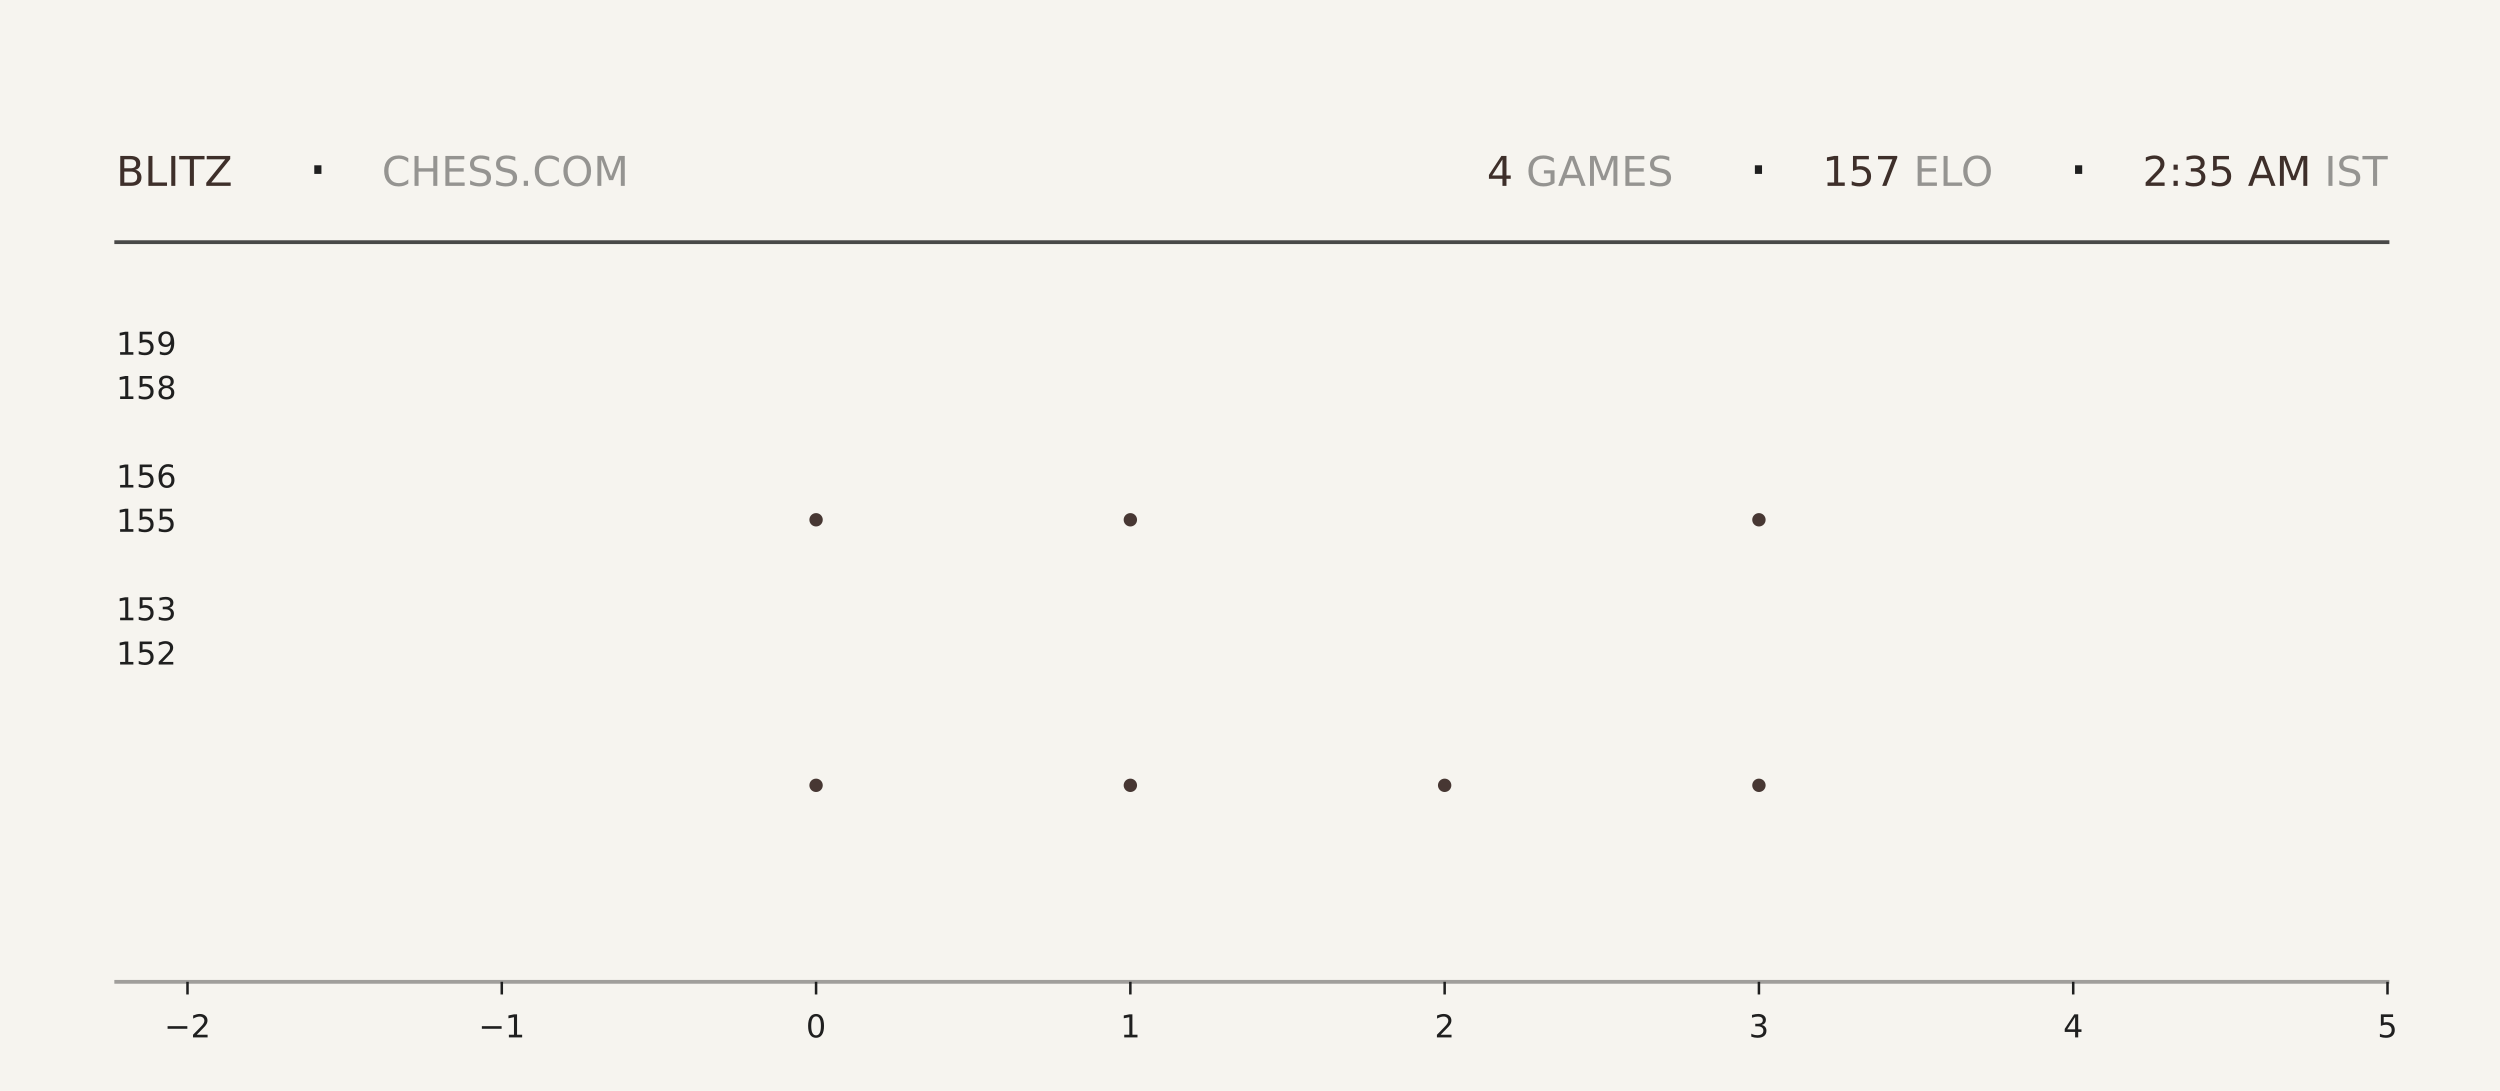
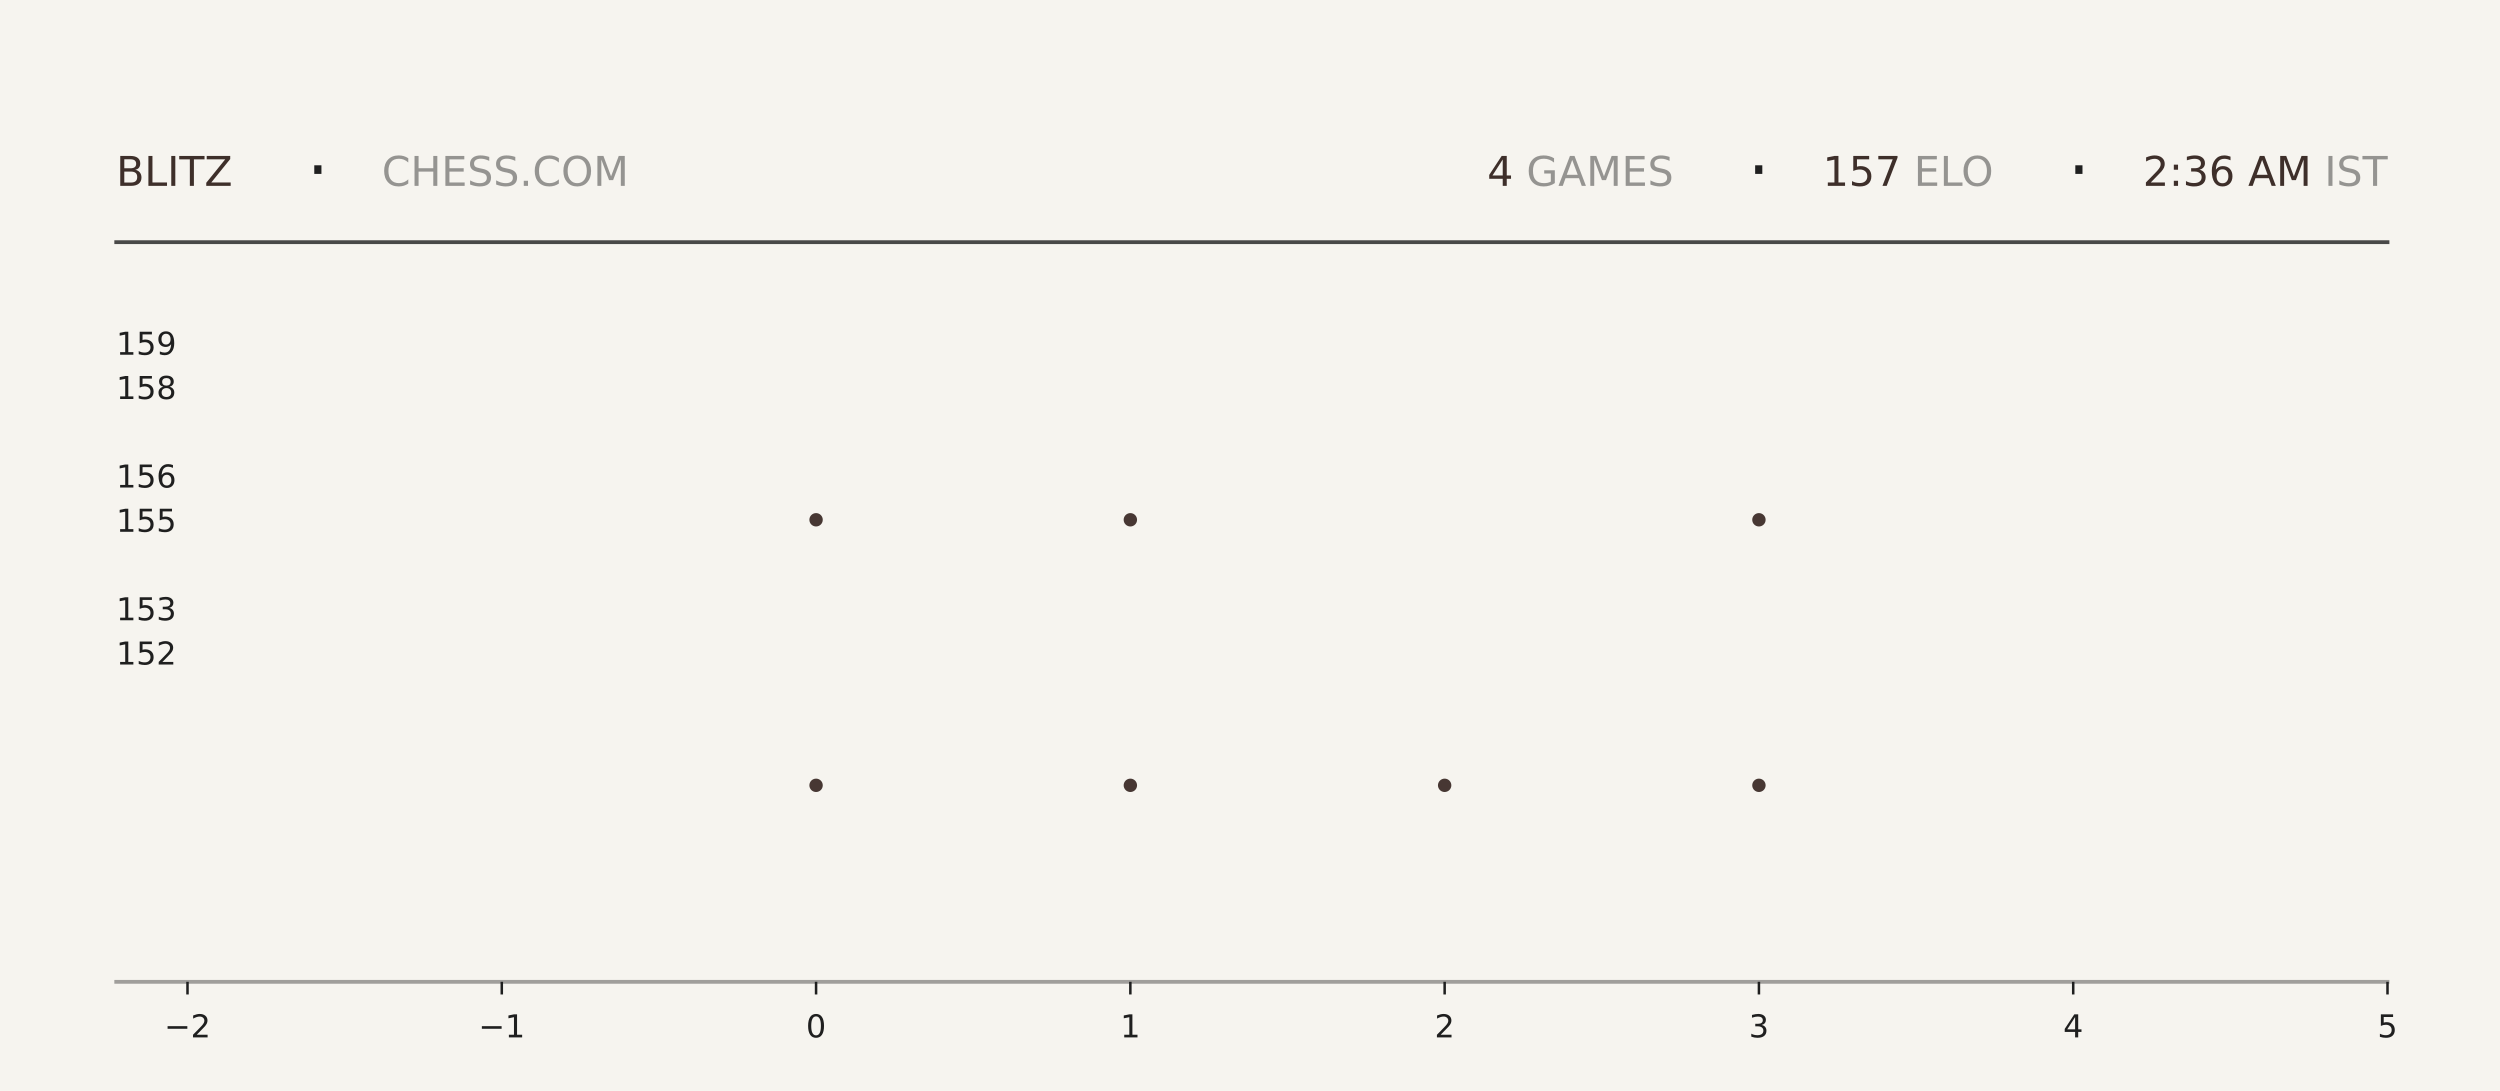
<svg xmlns="http://www.w3.org/2000/svg" xmlns:xlink="http://www.w3.org/1999/xlink" width="792pt" height="345.6pt" viewBox="0 0 792 345.6" version="1.1">
  <defs>
    <style type="text/css">*{stroke-linejoin: round; stroke-linecap: butt}</style>
  </defs>
  <g id="figure_1">
    <g id="patch_1">
      <path d="M 0 345.6  L 792 345.6  L 792 0  L 0 0  z " style="fill: #f6f4ef" />
    </g>
    <g id="axes_1">
      <g id="patch_2">
        <path d="M 59.4 311.04  L 756.36 311.04  L 756.36 103.68  L 59.4 103.68  z " style="fill: #f6f4ef" />
      </g>
      <g id="PathCollection_1">
        <defs>
-           <path id="m1b6cfe4c0a" d="M 0 2.121  C 0.563 2.121 1.102 1.898 1.5 1.5  C 1.898 1.102 2.121 0.563 2.121 0  C 2.121 -0.563 1.898 -1.102 1.5 -1.5  C 1.102 -1.898 0.563 -2.121 0 -2.121  C -0.563 -2.121 -1.102 -1.898 -1.5 -1.5  C -1.898 -1.102 -2.121 -0.563 -2.121 0  C -2.121 0.563 -1.898 1.102 -1.5 1.5  C -1.102 1.898 -0.563 2.121 0 2.121  z " />
-         </defs>
-         <g clip-path="url(#p69d5fe572d)">
-           <use xlink:href="#m1b6cfe4c0a" x="258.531" y="248.79" style="fill: #3e2f2a; fill-opacity: 0.95" />
-           <use xlink:href="#m1b6cfe4c0a" x="258.531" y="164.668" style="fill: #3e2f2a; fill-opacity: 0.95" />
+           <path id="m767ccc9239" d="M 0 2.121  C 0.563 2.121 1.102 1.898 1.5 1.5  C 1.898 1.102 2.121 0.563 2.121 0  C 2.121 -0.563 1.898 -1.102 1.5 -1.5  C 1.102 -1.898 0.563 -2.121 0 -2.121  C -0.563 -2.121 -1.102 -1.898 -1.5 -1.5  C -1.898 -1.102 -2.121 -0.563 -2.121 0  C -2.121 0.563 -1.898 1.102 -1.5 1.5  C -1.102 1.898 -0.563 2.121 0 2.121  z " />
+         </defs>
+         <g clip-path="url(#p3a43e625e9)">
+           <use xlink:href="#m767ccc9239" x="258.531" y="248.79" style="fill: #3e2f2a; fill-opacity: 0.95" />
+           <use xlink:href="#m767ccc9239" x="258.531" y="164.668" style="fill: #3e2f2a; fill-opacity: 0.95" />
        </g>
      </g>
      <g id="PathCollection_2">
-         <g clip-path="url(#p69d5fe572d)">
-           <use xlink:href="#m1b6cfe4c0a" x="358.097" y="248.79" style="fill: #3e2f2a; fill-opacity: 0.95" />
-           <use xlink:href="#m1b6cfe4c0a" x="358.097" y="164.668" style="fill: #3e2f2a; fill-opacity: 0.95" />
-           <use xlink:href="#m1b6cfe4c0a" x="358.097" y="80.547" style="fill: #3e2f2a; fill-opacity: 0.95" />
+         <g clip-path="url(#p3a43e625e9)">
+           <use xlink:href="#m767ccc9239" x="358.097" y="248.79" style="fill: #3e2f2a; fill-opacity: 0.95" />
+           <use xlink:href="#m767ccc9239" x="358.097" y="164.668" style="fill: #3e2f2a; fill-opacity: 0.95" />
+           <use xlink:href="#m767ccc9239" x="358.097" y="80.547" style="fill: #3e2f2a; fill-opacity: 0.95" />
        </g>
      </g>
      <g id="PathCollection_3">
-         <g clip-path="url(#p69d5fe572d)">
-           <use xlink:href="#m1b6cfe4c0a" x="457.663" y="248.79" style="fill: #3e2f2a; fill-opacity: 0.95" />
+         <g clip-path="url(#p3a43e625e9)">
+           <use xlink:href="#m767ccc9239" x="457.663" y="248.79" style="fill: #3e2f2a; fill-opacity: 0.95" />
        </g>
      </g>
      <g id="PathCollection_4">
-         <g clip-path="url(#p69d5fe572d)">
-           <use xlink:href="#m1b6cfe4c0a" x="557.229" y="248.79" style="fill: #3e2f2a; fill-opacity: 0.95" />
-           <use xlink:href="#m1b6cfe4c0a" x="557.229" y="164.668" style="fill: #3e2f2a; fill-opacity: 0.95" />
-           <use xlink:href="#m1b6cfe4c0a" x="557.229" y="80.547" style="fill: #3e2f2a; fill-opacity: 0.95" />
+         <g clip-path="url(#p3a43e625e9)">
+           <use xlink:href="#m767ccc9239" x="557.229" y="248.79" style="fill: #3e2f2a; fill-opacity: 0.95" />
+           <use xlink:href="#m767ccc9239" x="557.229" y="164.668" style="fill: #3e2f2a; fill-opacity: 0.95" />
+           <use xlink:href="#m767ccc9239" x="557.229" y="80.547" style="fill: #3e2f2a; fill-opacity: 0.95" />
        </g>
      </g>
      <g id="matplotlib.axis_1">
        <g id="xtick_1">
          <g id="line2d_1">
            <defs>
-               <path id="m813e74ff51" d="M 0 0  L 0 4  " style="stroke: #1f1f1f; stroke-width: 0.8" />
+               <path id="m8a69b4853e" d="M 0 0  L 0 4  " style="stroke: #1f1f1f; stroke-width: 0.8" />
            </defs>
            <g>
-               <use xlink:href="#m813e74ff51" x="59.4" y="311.04" style="fill: #1f1f1f; stroke: #1f1f1f; stroke-width: 0.8" />
+               <use xlink:href="#m8a69b4853e" x="59.4" y="311.04" style="fill: #1f1f1f; stroke: #1f1f1f; stroke-width: 0.8" />
            </g>
          </g>
          <g id="text_1">
            <g style="fill: #1f1f1f" transform="translate(52.02891 328.6384) scale(0.1 -0.1)">
              <defs>
                <path id="DejaVuSans-2212" d="M 678 2272  L 4684 2272  L 4684 1741  L 678 1741  L 678 2272  z " transform="scale(0.015625)" />
                <path id="DejaVuSans-32" d="M 1228 531  L 3431 531  L 3431 0  L 469 0  L 469 531  Q 828 903 1448 1529  Q 2069 2156 2228 2338  Q 2531 2678 2651 2914  Q 2772 3150 2772 3378  Q 2772 3750 2511 3984  Q 2250 4219 1831 4219  Q 1534 4219 1204 4116  Q 875 4013 500 3803  L 500 4441  Q 881 4594 1212 4672  Q 1544 4750 1819 4750  Q 2544 4750 2975 4387  Q 3406 4025 3406 3419  Q 3406 3131 3298 2873  Q 3191 2616 2906 2266  Q 2828 2175 2409 1742  Q 1991 1309 1228 531  z " transform="scale(0.015625)" />
              </defs>
              <use xlink:href="#DejaVuSans-2212" />
              <use xlink:href="#DejaVuSans-32" transform="translate(83.78906 0)" />
            </g>
          </g>
        </g>
        <g id="xtick_2">
          <g id="line2d_2">
            <g>
-               <use xlink:href="#m813e74ff51" x="158.966" y="311.04" style="fill: #1f1f1f; stroke: #1f1f1f; stroke-width: 0.8" />
+               <use xlink:href="#m8a69b4853e" x="158.966" y="311.04" style="fill: #1f1f1f; stroke: #1f1f1f; stroke-width: 0.8" />
            </g>
          </g>
          <g id="text_2">
            <g style="fill: #1f1f1f" transform="translate(151.5946 328.6384) scale(0.1 -0.1)">
              <defs>
                <path id="DejaVuSans-31" d="M 794 531  L 1825 531  L 1825 4091  L 703 3866  L 703 4441  L 1819 4666  L 2450 4666  L 2450 531  L 3481 531  L 3481 0  L 794 0  L 794 531  z " transform="scale(0.015625)" />
              </defs>
              <use xlink:href="#DejaVuSans-2212" />
              <use xlink:href="#DejaVuSans-31" transform="translate(83.78906 0)" />
            </g>
          </g>
        </g>
        <g id="xtick_3">
          <g id="line2d_3">
            <g>
-               <use xlink:href="#m813e74ff51" x="258.531" y="311.04" style="fill: #1f1f1f; stroke: #1f1f1f; stroke-width: 0.8" />
+               <use xlink:href="#m8a69b4853e" x="258.531" y="311.04" style="fill: #1f1f1f; stroke: #1f1f1f; stroke-width: 0.8" />
            </g>
          </g>
          <g id="text_3">
            <g style="fill: #1f1f1f" transform="translate(255.3502 328.6384) scale(0.1 -0.1)">
              <defs>
                <path id="DejaVuSans-30" d="M 2034 4250  Q 1547 4250 1301 3770  Q 1056 3291 1056 2328  Q 1056 1369 1301 889  Q 1547 409 2034 409  Q 2525 409 2770 889  Q 3016 1369 3016 2328  Q 3016 3291 2770 3770  Q 2525 4250 2034 4250  z M 2034 4750  Q 2819 4750 3233 4129  Q 3647 3509 3647 2328  Q 3647 1150 3233 529  Q 2819 -91 2034 -91  Q 1250 -91 836 529  Q 422 1150 422 2328  Q 422 3509 836 4129  Q 1250 4750 2034 4750  z " transform="scale(0.015625)" />
              </defs>
              <use xlink:href="#DejaVuSans-30" />
            </g>
          </g>
        </g>
        <g id="xtick_4">
          <g id="line2d_4">
            <g>
-               <use xlink:href="#m813e74ff51" x="358.097" y="311.04" style="fill: #1f1f1f; stroke: #1f1f1f; stroke-width: 0.8" />
+               <use xlink:href="#m8a69b4853e" x="358.097" y="311.04" style="fill: #1f1f1f; stroke: #1f1f1f; stroke-width: 0.8" />
            </g>
          </g>
          <g id="text_4">
            <g style="fill: #1f1f1f" transform="translate(354.9159 328.6384) scale(0.1 -0.1)">
              <use xlink:href="#DejaVuSans-31" />
            </g>
          </g>
        </g>
        <g id="xtick_5">
          <g id="line2d_5">
            <g>
-               <use xlink:href="#m813e74ff51" x="457.663" y="311.04" style="fill: #1f1f1f; stroke: #1f1f1f; stroke-width: 0.8" />
+               <use xlink:href="#m8a69b4853e" x="457.663" y="311.04" style="fill: #1f1f1f; stroke: #1f1f1f; stroke-width: 0.8" />
            </g>
          </g>
          <g id="text_5">
            <g style="fill: #1f1f1f" transform="translate(454.4816 328.6384) scale(0.1 -0.1)">
              <use xlink:href="#DejaVuSans-32" />
            </g>
          </g>
        </g>
        <g id="xtick_6">
          <g id="line2d_6">
            <g>
-               <use xlink:href="#m813e74ff51" x="557.229" y="311.04" style="fill: #1f1f1f; stroke: #1f1f1f; stroke-width: 0.8" />
+               <use xlink:href="#m8a69b4853e" x="557.229" y="311.04" style="fill: #1f1f1f; stroke: #1f1f1f; stroke-width: 0.8" />
            </g>
          </g>
          <g id="text_6">
            <g style="fill: #1f1f1f" transform="translate(554.0473 328.6384) scale(0.1 -0.1)">
              <defs>
                <path id="DejaVuSans-33" d="M 2597 2516  Q 3050 2419 3304 2112  Q 3559 1806 3559 1356  Q 3559 666 3084 287  Q 2609 -91 1734 -91  Q 1441 -91 1130 -33  Q 819 25 488 141  L 488 750  Q 750 597 1062 519  Q 1375 441 1716 441  Q 2309 441 2620 675  Q 2931 909 2931 1356  Q 2931 1769 2642 2001  Q 2353 2234 1838 2234  L 1294 2234  L 1294 2753  L 1863 2753  Q 2328 2753 2575 2939  Q 2822 3125 2822 3475  Q 2822 3834 2567 4026  Q 2313 4219 1838 4219  Q 1578 4219 1281 4162  Q 984 4106 628 3988  L 628 4550  Q 988 4650 1302 4700  Q 1616 4750 1894 4750  Q 2613 4750 3031 4423  Q 3450 4097 3450 3541  Q 3450 3153 3228 2886  Q 3006 2619 2597 2516  z " transform="scale(0.015625)" />
              </defs>
              <use xlink:href="#DejaVuSans-33" />
            </g>
          </g>
        </g>
        <g id="xtick_7">
          <g id="line2d_7">
            <g>
-               <use xlink:href="#m813e74ff51" x="656.794" y="311.04" style="fill: #1f1f1f; stroke: #1f1f1f; stroke-width: 0.8" />
+               <use xlink:href="#m8a69b4853e" x="656.794" y="311.04" style="fill: #1f1f1f; stroke: #1f1f1f; stroke-width: 0.8" />
            </g>
          </g>
          <g id="text_7">
            <g style="fill: #1f1f1f" transform="translate(653.613 328.6384) scale(0.1 -0.1)">
              <defs>
                <path id="DejaVuSans-34" d="M 2419 4116  L 825 1625  L 2419 1625  L 2419 4116  z M 2253 4666  L 3047 4666  L 3047 1625  L 3713 1625  L 3713 1100  L 3047 1100  L 3047 0  L 2419 0  L 2419 1100  L 313 1100  L 313 1709  L 2253 4666  z " transform="scale(0.015625)" />
              </defs>
              <use xlink:href="#DejaVuSans-34" />
            </g>
          </g>
        </g>
        <g id="xtick_8">
          <g id="line2d_8">
            <g>
-               <use xlink:href="#m813e74ff51" x="756.36" y="311.04" style="fill: #1f1f1f; stroke: #1f1f1f; stroke-width: 0.8" />
+               <use xlink:href="#m8a69b4853e" x="756.36" y="311.04" style="fill: #1f1f1f; stroke: #1f1f1f; stroke-width: 0.8" />
            </g>
          </g>
          <g id="text_8">
            <g style="fill: #1f1f1f" transform="translate(753.1788 328.6384) scale(0.1 -0.1)">
              <defs>
                <path id="DejaVuSans-35" d="M 691 4666  L 3169 4666  L 3169 4134  L 1269 4134  L 1269 2991  Q 1406 3038 1543 3061  Q 1681 3084 1819 3084  Q 2600 3084 3056 2656  Q 3513 2228 3513 1497  Q 3513 744 3044 326  Q 2575 -91 1722 -91  Q 1428 -91 1123 -41  Q 819 9 494 109  L 494 744  Q 775 591 1075 516  Q 1375 441 1709 441  Q 2250 441 2565 725  Q 2881 1009 2881 1497  Q 2881 1984 2565 2268  Q 2250 2553 1709 2553  Q 1456 2553 1204 2497  Q 953 2441 691 2322  L 691 4666  z " transform="scale(0.015625)" />
              </defs>
              <use xlink:href="#DejaVuSans-35" />
            </g>
          </g>
        </g>
      </g>
      <g id="matplotlib.axis_2">
        <g id="ytick_1">
          <g id="line2d_9" />
          <g id="text_9">
            <g style="fill: #1f1f1f" transform="translate(36.8125 210.5283) scale(0.1 -0.1)">
              <use xlink:href="#DejaVuSans-31" />
              <use xlink:href="#DejaVuSans-35" transform="translate(63.62305 0)" />
              <use xlink:href="#DejaVuSans-32" transform="translate(127.2461 0)" />
            </g>
          </g>
        </g>
        <g id="ytick_2">
          <g id="line2d_10" />
          <g id="text_10">
            <g style="fill: #1f1f1f" transform="translate(36.8125 196.508) scale(0.1 -0.1)">
              <use xlink:href="#DejaVuSans-31" />
              <use xlink:href="#DejaVuSans-35" transform="translate(63.62305 0)" />
              <use xlink:href="#DejaVuSans-33" transform="translate(127.2461 0)" />
            </g>
          </g>
        </g>
        <g id="ytick_3">
          <g id="line2d_11" />
          <g id="text_11">
            <g style="fill: #1f1f1f" transform="translate(36.8125 168.4675) scale(0.1 -0.1)">
              <use xlink:href="#DejaVuSans-31" />
              <use xlink:href="#DejaVuSans-35" transform="translate(63.62305 0)" />
              <use xlink:href="#DejaVuSans-35" transform="translate(127.2461 0)" />
            </g>
          </g>
        </g>
        <g id="ytick_4">
          <g id="line2d_12" />
          <g id="text_12">
            <g style="fill: #1f1f1f" transform="translate(36.8125 154.4472) scale(0.1 -0.1)">
              <defs>
                <path id="DejaVuSans-36" d="M 2113 2584  Q 1688 2584 1439 2293  Q 1191 2003 1191 1497  Q 1191 994 1439 701  Q 1688 409 2113 409  Q 2538 409 2786 701  Q 3034 994 3034 1497  Q 3034 2003 2786 2293  Q 2538 2584 2113 2584  z M 3366 4563  L 3366 3988  Q 3128 4100 2886 4159  Q 2644 4219 2406 4219  Q 1781 4219 1451 3797  Q 1122 3375 1075 2522  Q 1259 2794 1537 2939  Q 1816 3084 2150 3084  Q 2853 3084 3261 2657  Q 3669 2231 3669 1497  Q 3669 778 3244 343  Q 2819 -91 2113 -91  Q 1303 -91 875 529  Q 447 1150 447 2328  Q 447 3434 972 4092  Q 1497 4750 2381 4750  Q 2619 4750 2861 4703  Q 3103 4656 3366 4563  z " transform="scale(0.015625)" />
              </defs>
              <use xlink:href="#DejaVuSans-31" />
              <use xlink:href="#DejaVuSans-35" transform="translate(63.62305 0)" />
              <use xlink:href="#DejaVuSans-36" transform="translate(127.2461 0)" />
            </g>
          </g>
        </g>
        <g id="ytick_5">
          <g id="line2d_13" />
          <g id="text_13">
            <g style="fill: #1f1f1f" transform="translate(36.8125 126.4066) scale(0.1 -0.1)">
              <defs>
                <path id="DejaVuSans-38" d="M 2034 2216  Q 1584 2216 1326 1975  Q 1069 1734 1069 1313  Q 1069 891 1326 650  Q 1584 409 2034 409  Q 2484 409 2743 651  Q 3003 894 3003 1313  Q 3003 1734 2745 1975  Q 2488 2216 2034 2216  z M 1403 2484  Q 997 2584 770 2862  Q 544 3141 544 3541  Q 544 4100 942 4425  Q 1341 4750 2034 4750  Q 2731 4750 3128 4425  Q 3525 4100 3525 3541  Q 3525 3141 3298 2862  Q 3072 2584 2669 2484  Q 3125 2378 3379 2068  Q 3634 1759 3634 1313  Q 3634 634 3220 271  Q 2806 -91 2034 -91  Q 1263 -91 848 271  Q 434 634 434 1313  Q 434 1759 690 2068  Q 947 2378 1403 2484  z M 1172 3481  Q 1172 3119 1398 2916  Q 1625 2713 2034 2713  Q 2441 2713 2670 2916  Q 2900 3119 2900 3481  Q 2900 3844 2670 4047  Q 2441 4250 2034 4250  Q 1625 4250 1398 4047  Q 1172 3844 1172 3481  z " transform="scale(0.015625)" />
              </defs>
              <use xlink:href="#DejaVuSans-31" />
              <use xlink:href="#DejaVuSans-35" transform="translate(63.62305 0)" />
              <use xlink:href="#DejaVuSans-38" transform="translate(127.2461 0)" />
            </g>
          </g>
        </g>
        <g id="ytick_6">
          <g id="line2d_14" />
          <g id="text_14">
            <g style="fill: #1f1f1f" transform="translate(36.8125 112.3863) scale(0.1 -0.1)">
              <defs>
                <path id="DejaVuSans-39" d="M 703 97  L 703 672  Q 941 559 1184 500  Q 1428 441 1663 441  Q 2288 441 2617 861  Q 2947 1281 2994 2138  Q 2813 1869 2534 1725  Q 2256 1581 1919 1581  Q 1219 1581 811 2004  Q 403 2428 403 3163  Q 403 3881 828 4315  Q 1253 4750 1959 4750  Q 2769 4750 3195 4129  Q 3622 3509 3622 2328  Q 3622 1225 3098 567  Q 2575 -91 1691 -91  Q 1453 -91 1209 -44  Q 966 3 703 97  z M 1959 2075  Q 2384 2075 2632 2365  Q 2881 2656 2881 3163  Q 2881 3666 2632 3958  Q 2384 4250 1959 4250  Q 1534 4250 1286 3958  Q 1038 3666 1038 3163  Q 1038 2656 1286 2365  Q 1534 2075 1959 2075  z " transform="scale(0.015625)" />
              </defs>
              <use xlink:href="#DejaVuSans-31" />
              <use xlink:href="#DejaVuSans-35" transform="translate(63.62305 0)" />
              <use xlink:href="#DejaVuSans-39" transform="translate(127.2461 0)" />
            </g>
          </g>
        </g>
      </g>
    </g>
    <g id="line2d_15">
      <path d="M 36.82 76.723  L 756.36 76.723  " style="fill: none; stroke: #1f1f1f; stroke-opacity: 0.8; stroke-width: 1.2; stroke-linecap: square" />
    </g>
    <g id="line2d_16">
      <path d="M 36.82 311.04  L 756.36 311.04  " style="fill: none; stroke: #1f1f1f; stroke-opacity: 0.4; stroke-width: 1.2; stroke-linecap: square" />
    </g>
    <g id="text_15">
      <g style="fill: #3e2f2a" transform="translate(36.82 58.88319) scale(0.13 -0.13)">
        <defs>
          <path id="DejaVuSans-42" d="M 1259 2228  L 1259 519  L 2272 519  Q 2781 519 3026 730  Q 3272 941 3272 1375  Q 3272 1813 3026 2020  Q 2781 2228 2272 2228  L 1259 2228  z M 1259 4147  L 1259 2741  L 2194 2741  Q 2656 2741 2882 2914  Q 3109 3088 3109 3444  Q 3109 3797 2882 3972  Q 2656 4147 2194 4147  L 1259 4147  z M 628 4666  L 2241 4666  Q 2963 4666 3353 4366  Q 3744 4066 3744 3513  Q 3744 3084 3544 2831  Q 3344 2578 2956 2516  Q 3422 2416 3680 2098  Q 3938 1781 3938 1306  Q 3938 681 3513 340  Q 3088 0 2303 0  L 628 0  L 628 4666  z " transform="scale(0.015625)" />
          <path id="DejaVuSans-4c" d="M 628 4666  L 1259 4666  L 1259 531  L 3531 531  L 3531 0  L 628 0  L 628 4666  z " transform="scale(0.015625)" />
          <path id="DejaVuSans-49" d="M 628 4666  L 1259 4666  L 1259 0  L 628 0  L 628 4666  z " transform="scale(0.015625)" />
          <path id="DejaVuSans-54" d="M -19 4666  L 3928 4666  L 3928 4134  L 2272 4134  L 2272 0  L 1638 0  L 1638 4134  L -19 4134  L -19 4666  z " transform="scale(0.015625)" />
          <path id="DejaVuSans-5a" d="M 359 4666  L 4025 4666  L 4025 4184  L 1075 531  L 4097 531  L 4097 0  L 288 0  L 288 481  L 3238 4134  L 359 4134  L 359 4666  z " transform="scale(0.015625)" />
        </defs>
        <use xlink:href="#DejaVuSans-42" />
        <use xlink:href="#DejaVuSans-4c" transform="translate(68.60352 0)" />
        <use xlink:href="#DejaVuSans-49" transform="translate(124.3164 0)" />
        <use xlink:href="#DejaVuSans-54" transform="translate(153.8086 0)" />
        <use xlink:href="#DejaVuSans-5a" transform="translate(214.8926 0)" />
      </g>
    </g>
    <g id="text_16">
      <g style="fill: #1f1f1f" transform="translate(97.21 61.36662) scale(0.22 -0.22)">
        <defs>
          <path id="DejaVuSans-b7" d="M 684 2619  L 1344 2619  L 1344 1825  L 684 1825  L 684 2619  z " transform="scale(0.015625)" />
        </defs>
        <use xlink:href="#DejaVuSans-b7" />
      </g>
    </g>
    <g id="text_17">
      <g style="fill: #1f1f1f; opacity: 0.45" transform="translate(120.97 58.88319) scale(0.13 -0.13)">
        <defs>
          <path id="DejaVuSans-43" d="M 4122 4306  L 4122 3641  Q 3803 3938 3442 4084  Q 3081 4231 2675 4231  Q 1875 4231 1450 3742  Q 1025 3253 1025 2328  Q 1025 1406 1450 917  Q 1875 428 2675 428  Q 3081 428 3442 575  Q 3803 722 4122 1019  L 4122 359  Q 3791 134 3420 21  Q 3050 -91 2638 -91  Q 1578 -91 968 557  Q 359 1206 359 2328  Q 359 3453 968 4101  Q 1578 4750 2638 4750  Q 3056 4750 3426 4639  Q 3797 4528 4122 4306  z " transform="scale(0.015625)" />
          <path id="DejaVuSans-48" d="M 628 4666  L 1259 4666  L 1259 2753  L 3553 2753  L 3553 4666  L 4184 4666  L 4184 0  L 3553 0  L 3553 2222  L 1259 2222  L 1259 0  L 628 0  L 628 4666  z " transform="scale(0.015625)" />
          <path id="DejaVuSans-45" d="M 628 4666  L 3578 4666  L 3578 4134  L 1259 4134  L 1259 2753  L 3481 2753  L 3481 2222  L 1259 2222  L 1259 531  L 3634 531  L 3634 0  L 628 0  L 628 4666  z " transform="scale(0.015625)" />
          <path id="DejaVuSans-53" d="M 3425 4513  L 3425 3897  Q 3066 4069 2747 4153  Q 2428 4238 2131 4238  Q 1616 4238 1336 4038  Q 1056 3838 1056 3469  Q 1056 3159 1242 3001  Q 1428 2844 1947 2747  L 2328 2669  Q 3034 2534 3370 2195  Q 3706 1856 3706 1288  Q 3706 609 3251 259  Q 2797 -91 1919 -91  Q 1588 -91 1214 -16  Q 841 59 441 206  L 441 856  Q 825 641 1194 531  Q 1563 422 1919 422  Q 2459 422 2753 634  Q 3047 847 3047 1241  Q 3047 1584 2836 1778  Q 2625 1972 2144 2069  L 1759 2144  Q 1053 2284 737 2584  Q 422 2884 422 3419  Q 422 4038 858 4394  Q 1294 4750 2059 4750  Q 2388 4750 2728 4690  Q 3069 4631 3425 4513  z " transform="scale(0.015625)" />
          <path id="DejaVuSans-2e" d="M 684 794  L 1344 794  L 1344 0  L 684 0  L 684 794  z " transform="scale(0.015625)" />
          <path id="DejaVuSans-4f" d="M 2522 4238  Q 1834 4238 1429 3725  Q 1025 3213 1025 2328  Q 1025 1447 1429 934  Q 1834 422 2522 422  Q 3209 422 3611 934  Q 4013 1447 4013 2328  Q 4013 3213 3611 3725  Q 3209 4238 2522 4238  z M 2522 4750  Q 3503 4750 4090 4092  Q 4678 3434 4678 2328  Q 4678 1225 4090 567  Q 3503 -91 2522 -91  Q 1538 -91 948 565  Q 359 1222 359 2328  Q 359 3434 948 4092  Q 1538 4750 2522 4750  z " transform="scale(0.015625)" />
          <path id="DejaVuSans-4d" d="M 628 4666  L 1569 4666  L 2759 1491  L 3956 4666  L 4897 4666  L 4897 0  L 4281 0  L 4281 4097  L 3078 897  L 2444 897  L 1241 4097  L 1241 0  L 628 0  L 628 4666  z " transform="scale(0.015625)" />
        </defs>
        <use xlink:href="#DejaVuSans-43" />
        <use xlink:href="#DejaVuSans-48" transform="translate(69.82422 0)" />
        <use xlink:href="#DejaVuSans-45" transform="translate(145.0195 0)" />
        <use xlink:href="#DejaVuSans-53" transform="translate(208.2031 0)" />
        <use xlink:href="#DejaVuSans-53" transform="translate(271.6797 0)" />
        <use xlink:href="#DejaVuSans-2e" transform="translate(335.1562 0)" />
        <use xlink:href="#DejaVuSans-43" transform="translate(366.9434 0)" />
        <use xlink:href="#DejaVuSans-4f" transform="translate(436.7676 0)" />
        <use xlink:href="#DejaVuSans-4d" transform="translate(515.4785 0)" />
      </g>
    </g>
    <g id="text_18">
-       <g style="fill: #3e2f2a" transform="translate(471.06 58.88319) scale(0.13 -0.13)">
+       <g style="fill: #3e2f2a" transform="translate(471.15 58.88319) scale(0.13 -0.13)">
        <use xlink:href="#DejaVuSans-34" />
      </g>
    </g>
    <g id="text_19">
-       <g style="fill: #1f1f1f; opacity: 0.45" transform="translate(479.34 58.88319) scale(0.13 -0.13)">
+       <g style="fill: #1f1f1f; opacity: 0.45" transform="translate(479.43 58.88319) scale(0.13 -0.13)">
        <defs>
          <path id="DejaVuSans-20" transform="scale(0.015625)" />
          <path id="DejaVuSans-47" d="M 3809 666  L 3809 1919  L 2778 1919  L 2778 2438  L 4434 2438  L 4434 434  Q 4069 175 3628 42  Q 3188 -91 2688 -91  Q 1594 -91 976 548  Q 359 1188 359 2328  Q 359 3472 976 4111  Q 1594 4750 2688 4750  Q 3144 4750 3555 4637  Q 3966 4525 4313 4306  L 4313 3634  Q 3963 3931 3569 4081  Q 3175 4231 2741 4231  Q 1884 4231 1454 3753  Q 1025 3275 1025 2328  Q 1025 1384 1454 906  Q 1884 428 2741 428  Q 3075 428 3337 486  Q 3600 544 3809 666  z " transform="scale(0.015625)" />
          <path id="DejaVuSans-41" d="M 2188 4044  L 1331 1722  L 3047 1722  L 2188 4044  z M 1831 4666  L 2547 4666  L 4325 0  L 3669 0  L 3244 1197  L 1141 1197  L 716 0  L 50 0  L 1831 4666  z " transform="scale(0.015625)" />
        </defs>
        <use xlink:href="#DejaVuSans-20" />
        <use xlink:href="#DejaVuSans-47" transform="translate(31.78711 0)" />
        <use xlink:href="#DejaVuSans-41" transform="translate(109.2773 0)" />
        <use xlink:href="#DejaVuSans-4d" transform="translate(177.6855 0)" />
        <use xlink:href="#DejaVuSans-45" transform="translate(263.9648 0)" />
        <use xlink:href="#DejaVuSans-53" transform="translate(327.1484 0)" />
      </g>
    </g>
    <g id="text_20">
-       <g style="fill: #1f1f1f" transform="translate(553.59 61.36662) scale(0.22 -0.22)">
+       <g style="fill: #1f1f1f" transform="translate(553.68 61.36662) scale(0.22 -0.22)">
        <use xlink:href="#DejaVuSans-b7" />
      </g>
    </g>
    <g id="text_21">
-       <g style="fill: #3e2f2a" transform="translate(577.35 58.88319) scale(0.13 -0.13)">
+       <g style="fill: #3e2f2a" transform="translate(577.44 58.88319) scale(0.13 -0.13)">
        <defs>
          <path id="DejaVuSans-37" d="M 525 4666  L 3525 4666  L 3525 4397  L 1831 0  L 1172 0  L 2766 4134  L 525 4134  L 525 4666  z " transform="scale(0.015625)" />
        </defs>
        <use xlink:href="#DejaVuSans-31" />
        <use xlink:href="#DejaVuSans-35" transform="translate(63.62305 0)" />
        <use xlink:href="#DejaVuSans-37" transform="translate(127.2461 0)" />
      </g>
    </g>
    <g id="text_22">
-       <g style="fill: #1f1f1f; opacity: 0.45" transform="translate(602.1 58.88319) scale(0.13 -0.13)">
+       <g style="fill: #1f1f1f; opacity: 0.45" transform="translate(602.19 58.88319) scale(0.13 -0.13)">
        <use xlink:href="#DejaVuSans-20" />
        <use xlink:href="#DejaVuSans-45" transform="translate(31.78711 0)" />
        <use xlink:href="#DejaVuSans-4c" transform="translate(94.9707 0)" />
        <use xlink:href="#DejaVuSans-4f" transform="translate(147.0586 0)" />
      </g>
    </g>
    <g id="text_23">
-       <g style="fill: #1f1f1f" transform="translate(655.02 61.36662) scale(0.22 -0.22)">
+       <g style="fill: #1f1f1f" transform="translate(655.11 61.36662) scale(0.22 -0.22)">
        <use xlink:href="#DejaVuSans-b7" />
      </g>
    </g>
    <g id="text_24">
-       <g style="fill: #3e2f2a" transform="translate(678.78 58.88319) scale(0.13 -0.13)">
+       <g style="fill: #3e2f2a" transform="translate(678.87 58.88319) scale(0.13 -0.13)">
        <defs>
          <path id="DejaVuSans-3a" d="M 750 794  L 1409 794  L 1409 0  L 750 0  L 750 794  z M 750 3309  L 1409 3309  L 1409 2516  L 750 2516  L 750 3309  z " transform="scale(0.015625)" />
        </defs>
        <use xlink:href="#DejaVuSans-32" />
        <use xlink:href="#DejaVuSans-3a" transform="translate(63.62305 0)" />
        <use xlink:href="#DejaVuSans-33" transform="translate(97.31445 0)" />
-         <use xlink:href="#DejaVuSans-35" transform="translate(160.9375 0)" />
+         <use xlink:href="#DejaVuSans-36" transform="translate(160.9375 0)" />
        <use xlink:href="#DejaVuSans-20" transform="translate(224.5605 0)" />
        <use xlink:href="#DejaVuSans-41" transform="translate(256.3477 0)" />
        <use xlink:href="#DejaVuSans-4d" transform="translate(324.7559 0)" />
      </g>
    </g>
    <g id="text_25">
      <g style="fill: #1f1f1f; opacity: 0.45" transform="translate(732.24 58.88319) scale(0.13 -0.13)">
        <use xlink:href="#DejaVuSans-20" />
        <use xlink:href="#DejaVuSans-49" transform="translate(31.78711 0)" />
        <use xlink:href="#DejaVuSans-53" transform="translate(61.2793 0)" />
        <use xlink:href="#DejaVuSans-54" transform="translate(124.7559 0)" />
      </g>
    </g>
  </g>
  <defs>
-     <clipPath id="p69d5fe572d">
+     <clipPath id="p3a43e625e9">
      <rect x="59.4" y="103.68" width="696.96" height="207.36" />
    </clipPath>
  </defs>
</svg>
